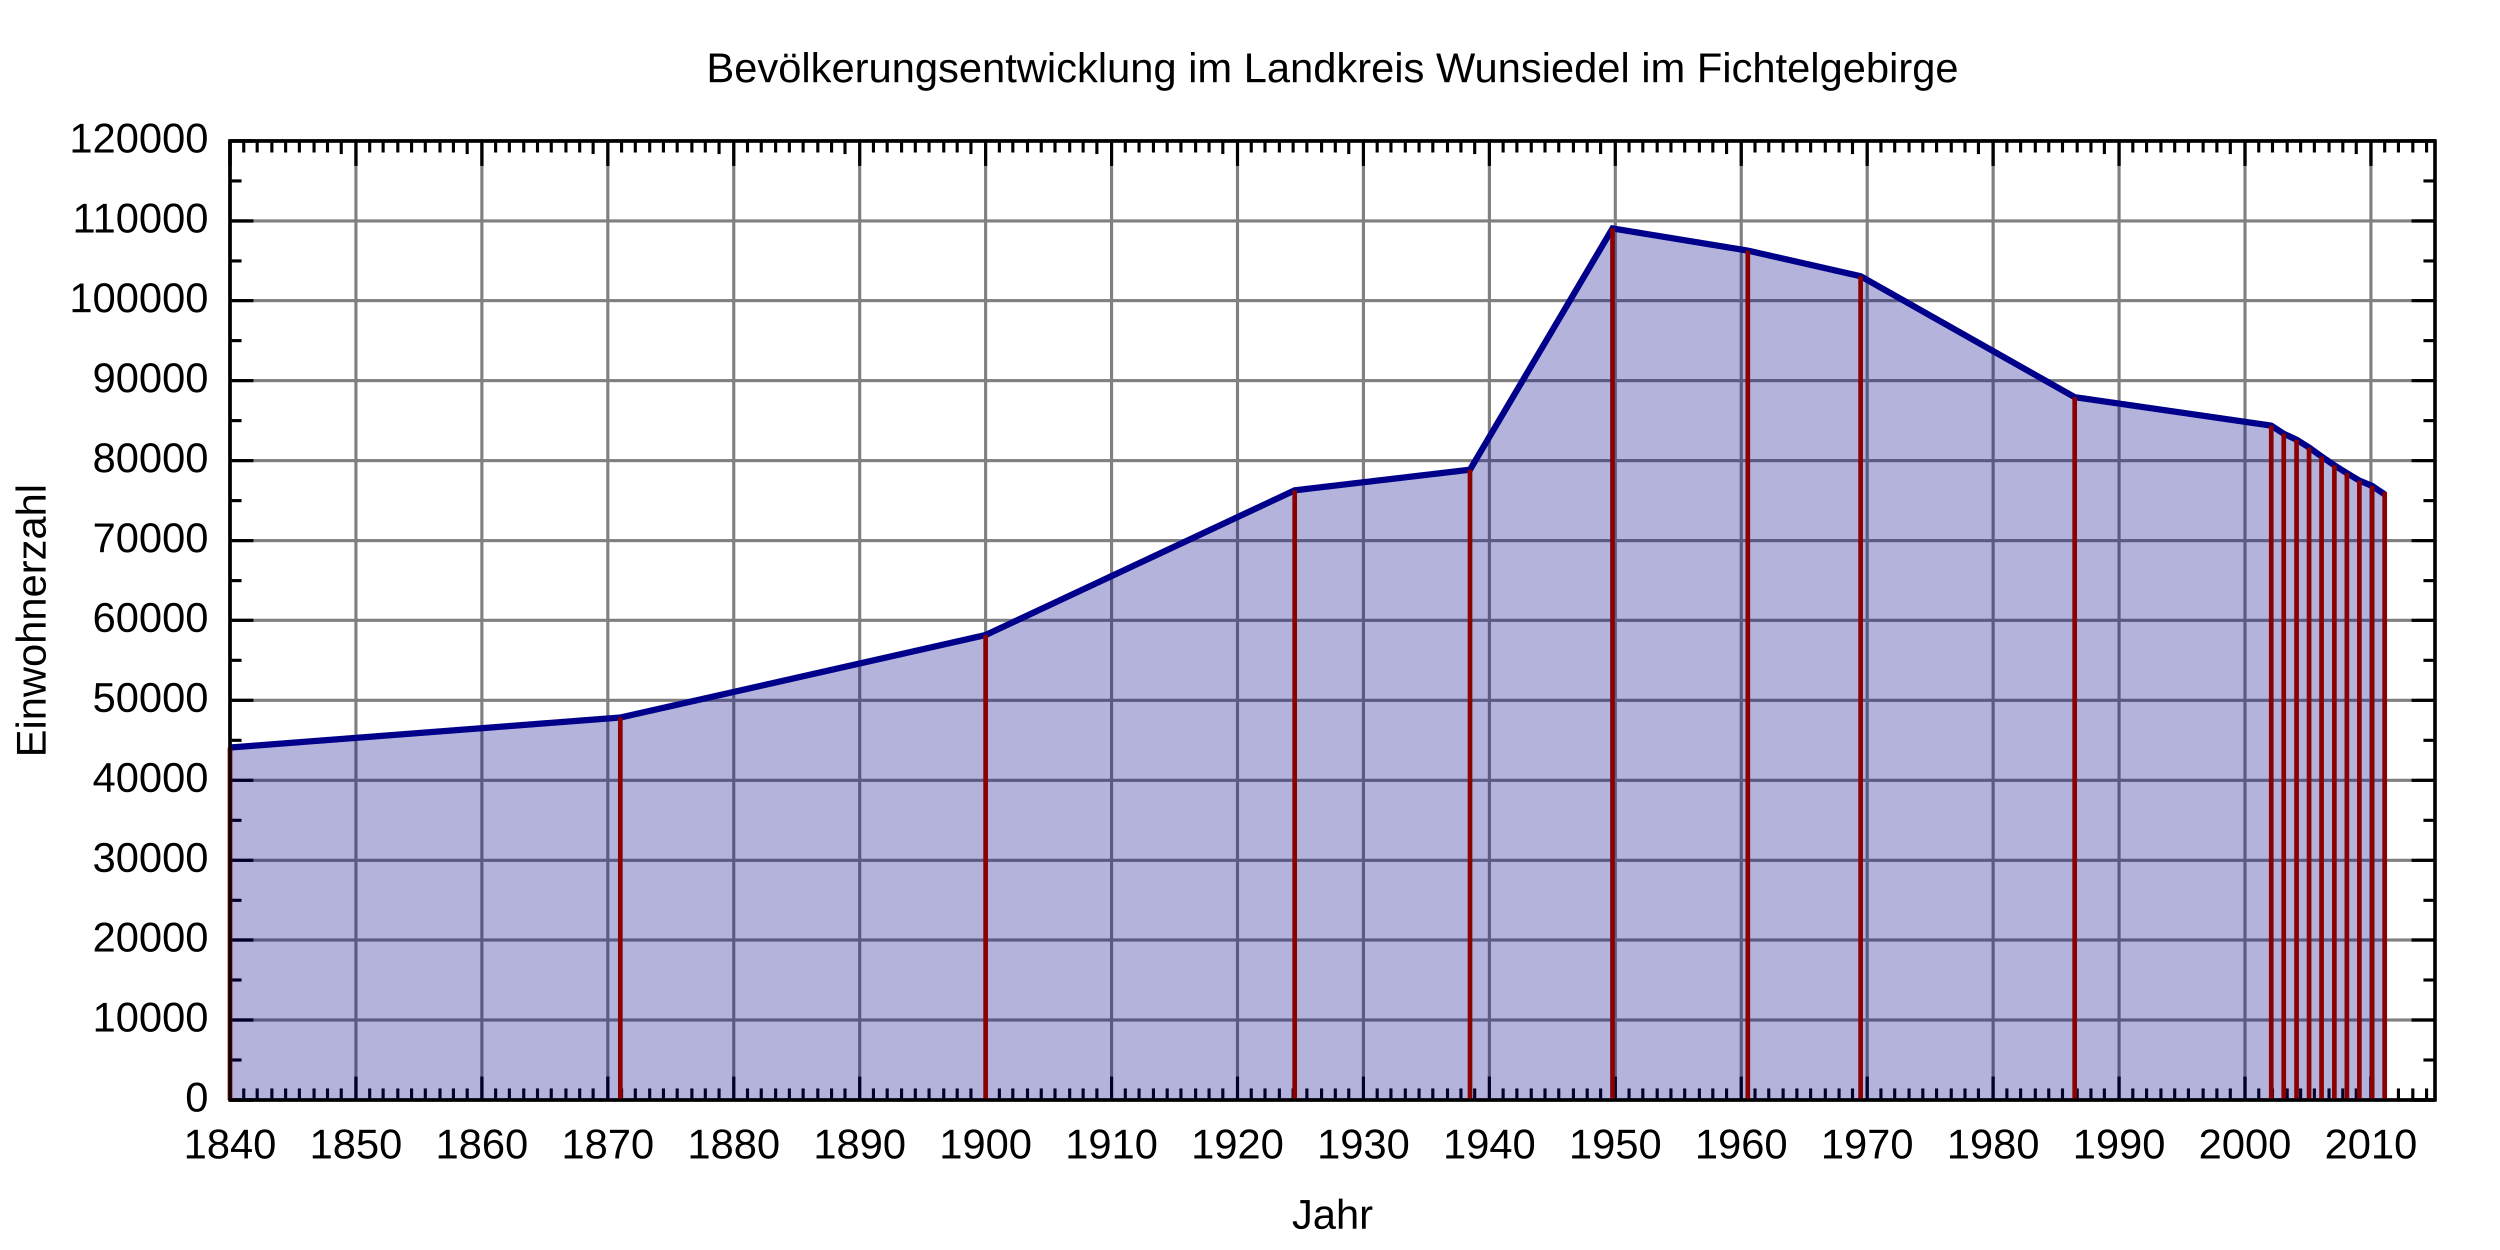
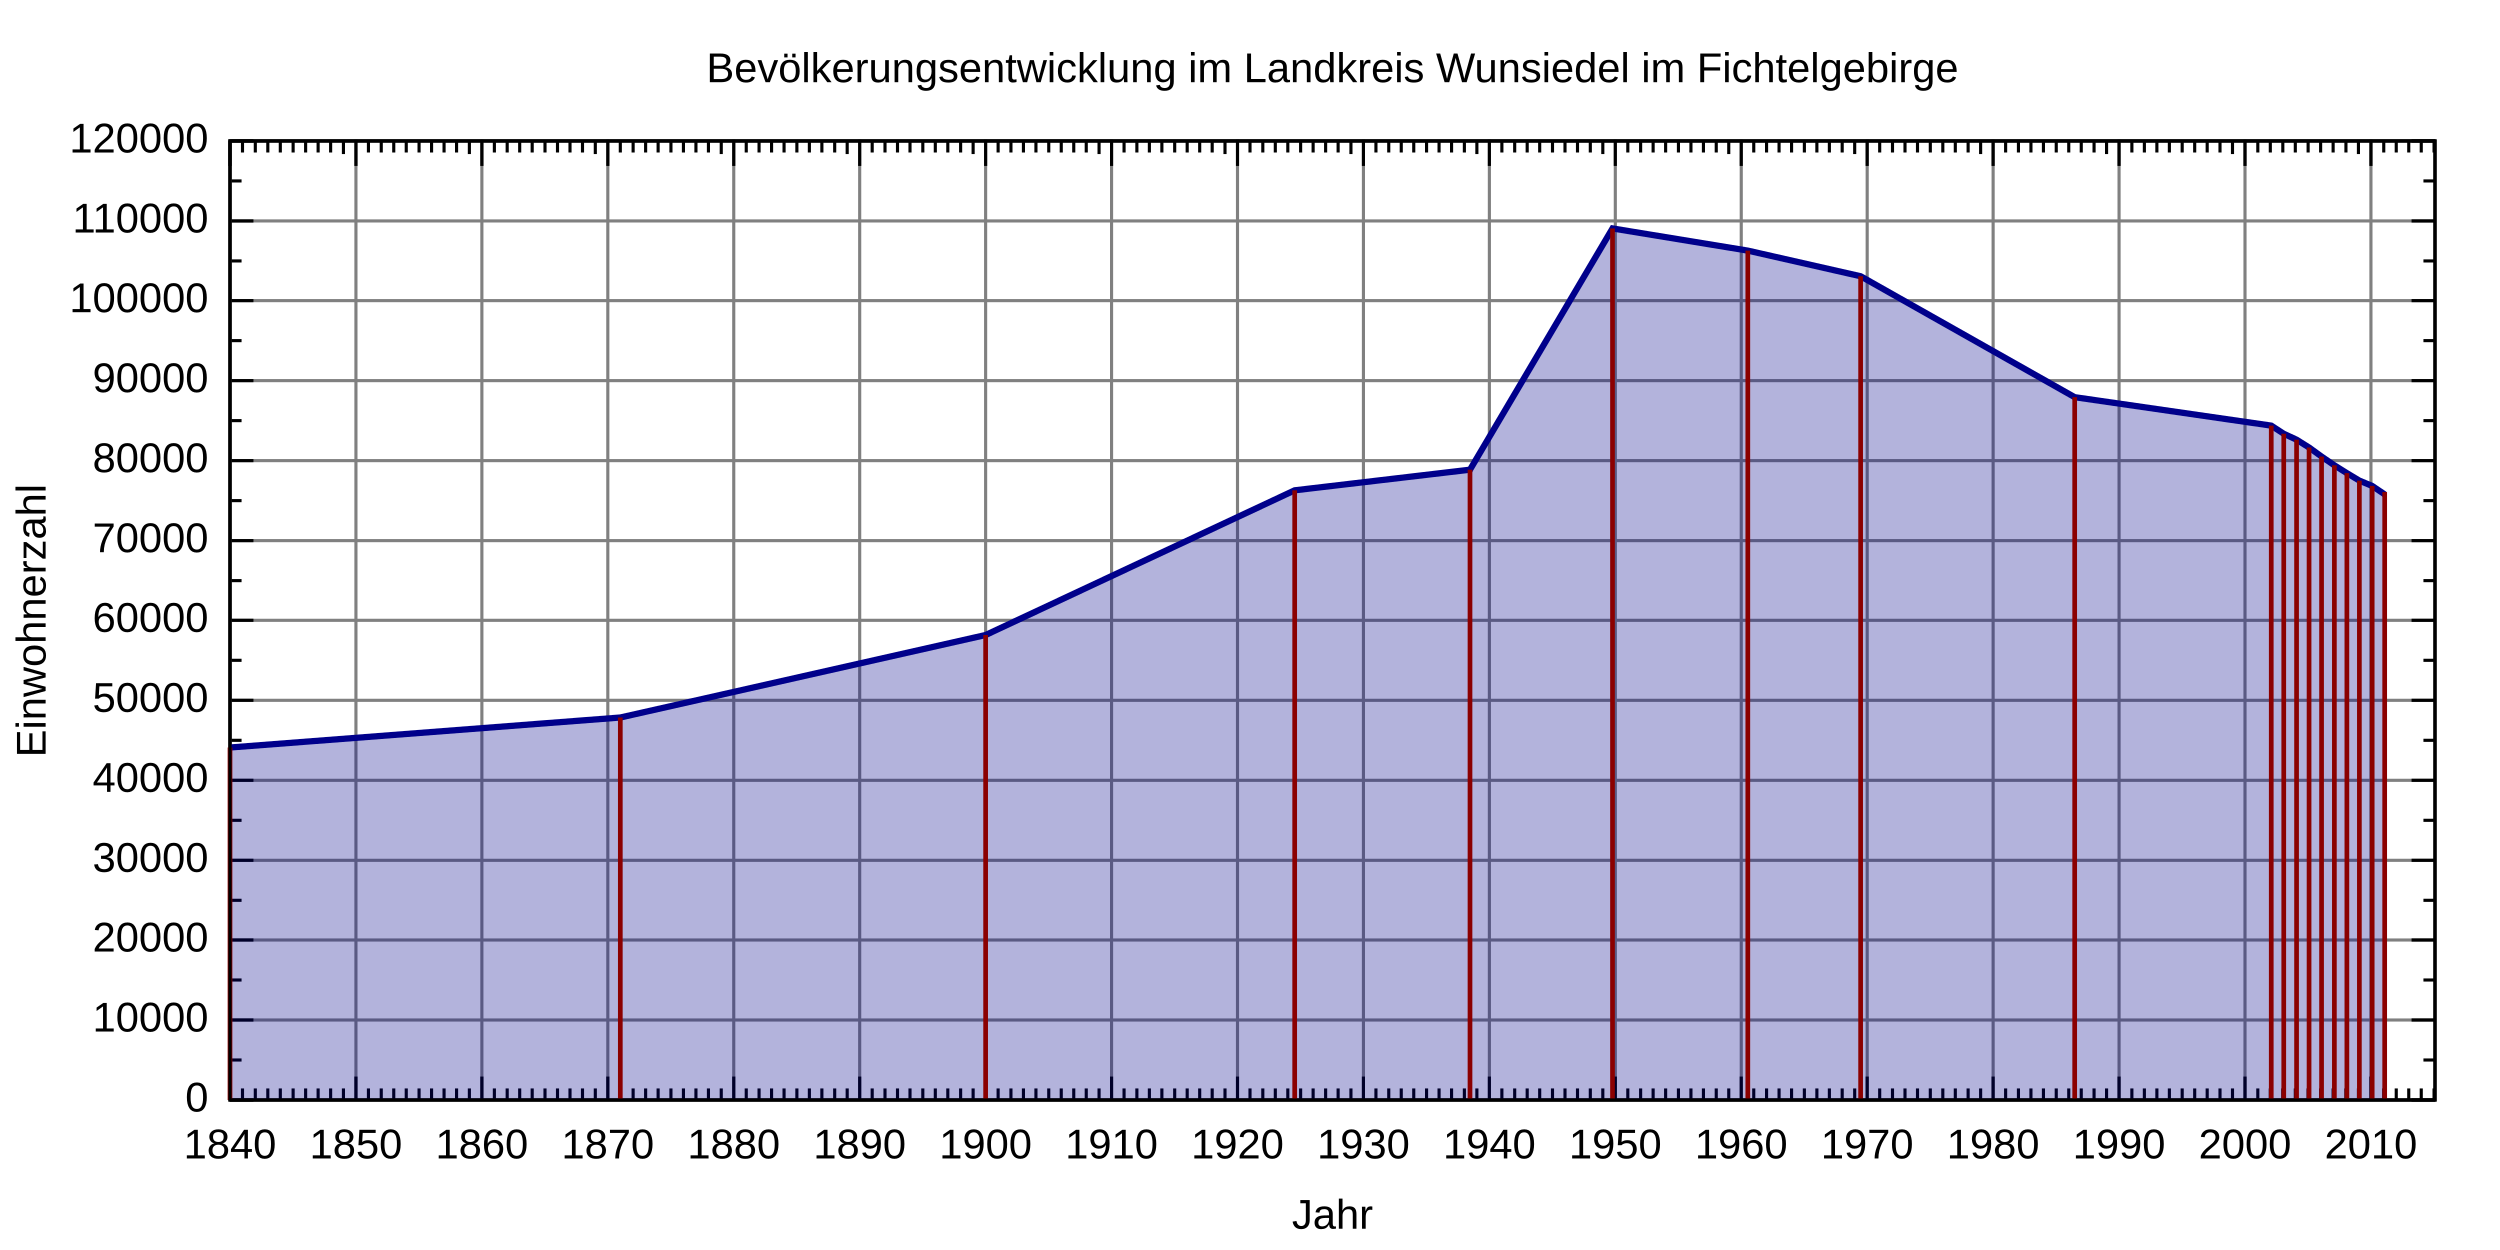
<svg xmlns="http://www.w3.org/2000/svg" xmlns:xlink="http://www.w3.org/1999/xlink" width="800" height="400" viewBox="0 0 800 400">
  <g id="gnuplot_canvas">
    <rect x="0" y="0" width="800" height="400" fill="none" />
    <defs>
      <circle id="gpDot" r="0.5" stroke-width="0.5" />
      <path id="gpPt0" stroke-width="0.267" stroke="currentColor" d="M-1,0 h2 M0,-1 v2" />
      <path id="gpPt1" stroke-width="0.267" stroke="currentColor" d="M-1,-1 L1,1 M1,-1 L-1,1" />
      <path id="gpPt2" stroke-width="0.267" stroke="currentColor" d="M-1,0 L1,0 M0,-1 L0,1 M-1,-1 L1,1 M-1,1 L1,-1" />
      <rect id="gpPt3" stroke-width="0.267" stroke="currentColor" x="-1" y="-1" width="2" height="2" />
      <rect id="gpPt4" stroke-width="0.267" stroke="currentColor" fill="currentColor" x="-1" y="-1" width="2" height="2" />
      <circle id="gpPt5" stroke-width="0.267" stroke="currentColor" cx="0" cy="0" r="1" />
      <use xlink:href="#gpPt5" id="gpPt6" fill="currentColor" stroke="none" />
      <path id="gpPt7" stroke-width="0.267" stroke="currentColor" d="M0,-1.33 L-1.33,0.67 L1.33,0.67 z" />
      <use xlink:href="#gpPt7" id="gpPt8" fill="currentColor" stroke="none" />
      <use xlink:href="#gpPt7" id="gpPt9" stroke="currentColor" transform="rotate(180)" />
      <use xlink:href="#gpPt9" id="gpPt10" fill="currentColor" stroke="none" />
      <use xlink:href="#gpPt3" id="gpPt11" stroke="currentColor" transform="rotate(45)" />
      <use xlink:href="#gpPt11" id="gpPt12" fill="currentColor" stroke="none" />
    </defs>
    <g style="fill:none; color:white; stroke:currentColor; stroke-width:1.00; stroke-linecap:butt; stroke-linejoin:miter">
</g>
    <g style="fill:none; color:black; stroke:currentColor; stroke-width:1.00; stroke-linecap:butt; stroke-linejoin:miter">
</g>
    <g style="fill:none; color:gray; stroke:currentColor; stroke-width:1.00; stroke-linecap:butt; stroke-linejoin:miter">
      <path class="gridline" d="M73.6,352.0 L779.2,352.0  h0.01" />
    </g>
    <g style="fill:none; color:black; stroke:currentColor; stroke-width:1.00; stroke-linecap:butt; stroke-linejoin:miter">
      <path d="M73.6,352.0 L81.1,352.0 M779.2,352.0 L771.7,352.0  h0.01" />
      <g transform="translate(66.7,355.7)" style="stroke:none; fill:black; font-family:Arial; font-size:10.00pt; text-anchor:end">
        <text>0</text>
      </g>
      <path d="M73.6,339.2 L77.3,339.2 M779.2,339.2 L775.5,339.2  h0.01" />
    </g>
    <g style="fill:none; color:gray; stroke:currentColor; stroke-width:1.00; stroke-linecap:butt; stroke-linejoin:miter">
      <path class="gridline" d="M73.6,326.4 L779.2,326.4  h0.01" />
    </g>
    <g style="fill:none; color:black; stroke:currentColor; stroke-width:1.00; stroke-linecap:butt; stroke-linejoin:miter">
      <path d="M73.6,326.4 L81.1,326.4 M779.2,326.4 L771.7,326.4  h0.01" />
      <g transform="translate(66.7,330.1)" style="stroke:none; fill:black; font-family:Arial; font-size:10.00pt; text-anchor:end">
        <text>10000</text>
      </g>
      <path d="M73.6,313.6 L77.3,313.6 M779.2,313.6 L775.5,313.6  h0.01" />
    </g>
    <g style="fill:none; color:gray; stroke:currentColor; stroke-width:1.00; stroke-linecap:butt; stroke-linejoin:miter">
      <path class="gridline" d="M73.6,300.8 L779.2,300.8  h0.01" />
    </g>
    <g style="fill:none; color:black; stroke:currentColor; stroke-width:1.00; stroke-linecap:butt; stroke-linejoin:miter">
      <path d="M73.6,300.8 L81.1,300.8 M779.2,300.8 L771.7,300.8  h0.01" />
      <g transform="translate(66.7,304.5)" style="stroke:none; fill:black; font-family:Arial; font-size:10.00pt; text-anchor:end">
        <text>20000</text>
      </g>
      <path d="M73.6,288.1 L77.3,288.1 M779.2,288.1 L775.5,288.1  h0.01" />
    </g>
    <g style="fill:none; color:gray; stroke:currentColor; stroke-width:1.00; stroke-linecap:butt; stroke-linejoin:miter">
      <path class="gridline" d="M73.6,275.3 L779.2,275.3  h0.01" />
    </g>
    <g style="fill:none; color:black; stroke:currentColor; stroke-width:1.00; stroke-linecap:butt; stroke-linejoin:miter">
      <path d="M73.6,275.3 L81.1,275.3 M779.2,275.3 L771.7,275.3  h0.01" />
      <g transform="translate(66.7,279.0)" style="stroke:none; fill:black; font-family:Arial; font-size:10.00pt; text-anchor:end">
        <text>30000</text>
      </g>
      <path d="M73.6,262.5 L77.3,262.5 M779.2,262.5 L775.5,262.5  h0.01" />
    </g>
    <g style="fill:none; color:gray; stroke:currentColor; stroke-width:1.00; stroke-linecap:butt; stroke-linejoin:miter">
      <path class="gridline" d="M73.6,249.7 L779.2,249.7  h0.01" />
    </g>
    <g style="fill:none; color:black; stroke:currentColor; stroke-width:1.00; stroke-linecap:butt; stroke-linejoin:miter">
      <path d="M73.6,249.7 L81.1,249.7 M779.2,249.7 L771.7,249.7  h0.01" />
      <g transform="translate(66.7,253.4)" style="stroke:none; fill:black; font-family:Arial; font-size:10.00pt; text-anchor:end">
        <text>40000</text>
      </g>
      <path d="M73.6,236.9 L77.3,236.9 M779.2,236.9 L775.5,236.9  h0.01" />
    </g>
    <g style="fill:none; color:gray; stroke:currentColor; stroke-width:1.00; stroke-linecap:butt; stroke-linejoin:miter">
      <path class="gridline" d="M73.6,224.1 L779.2,224.1  h0.01" />
    </g>
    <g style="fill:none; color:black; stroke:currentColor; stroke-width:1.00; stroke-linecap:butt; stroke-linejoin:miter">
      <path d="M73.6,224.1 L81.1,224.1 M779.2,224.1 L771.7,224.1  h0.01" />
      <g transform="translate(66.7,227.8)" style="stroke:none; fill:black; font-family:Arial; font-size:10.00pt; text-anchor:end">
        <text>50000</text>
      </g>
      <path d="M73.6,211.3 L77.3,211.3 M779.2,211.3 L775.5,211.3  h0.01" />
    </g>
    <g style="fill:none; color:gray; stroke:currentColor; stroke-width:1.00; stroke-linecap:butt; stroke-linejoin:miter">
      <path class="gridline" d="M73.6,198.5 L779.2,198.5  h0.01" />
    </g>
    <g style="fill:none; color:black; stroke:currentColor; stroke-width:1.00; stroke-linecap:butt; stroke-linejoin:miter">
      <path d="M73.6,198.5 L81.1,198.5 M779.2,198.5 L771.7,198.5  h0.01" />
      <g transform="translate(66.7,202.2)" style="stroke:none; fill:black; font-family:Arial; font-size:10.00pt; text-anchor:end">
        <text>60000</text>
      </g>
      <path d="M73.6,185.8 L77.3,185.8 M779.2,185.8 L775.5,185.8  h0.01" />
    </g>
    <g style="fill:none; color:gray; stroke:currentColor; stroke-width:1.00; stroke-linecap:butt; stroke-linejoin:miter">
      <path class="gridline" d="M73.6,173.0 L779.2,173.0  h0.01" />
    </g>
    <g style="fill:none; color:black; stroke:currentColor; stroke-width:1.00; stroke-linecap:butt; stroke-linejoin:miter">
      <path d="M73.6,173.0 L81.1,173.0 M779.2,173.0 L771.7,173.0  h0.01" />
      <g transform="translate(66.7,176.7)" style="stroke:none; fill:black; font-family:Arial; font-size:10.00pt; text-anchor:end">
        <text>70000</text>
      </g>
      <path d="M73.6,160.2 L77.3,160.2 M779.2,160.2 L775.5,160.2  h0.01" />
    </g>
    <g style="fill:none; color:gray; stroke:currentColor; stroke-width:1.00; stroke-linecap:butt; stroke-linejoin:miter">
      <path class="gridline" d="M73.6,147.4 L779.2,147.4  h0.01" />
    </g>
    <g style="fill:none; color:black; stroke:currentColor; stroke-width:1.00; stroke-linecap:butt; stroke-linejoin:miter">
      <path d="M73.6,147.4 L81.1,147.4 M779.2,147.4 L771.7,147.4  h0.01" />
      <g transform="translate(66.7,151.1)" style="stroke:none; fill:black; font-family:Arial; font-size:10.00pt; text-anchor:end">
        <text>80000</text>
      </g>
      <path d="M73.6,134.6 L77.3,134.6 M779.2,134.6 L775.5,134.6  h0.01" />
    </g>
    <g style="fill:none; color:gray; stroke:currentColor; stroke-width:1.00; stroke-linecap:butt; stroke-linejoin:miter">
      <path class="gridline" d="M73.6,121.8 L779.2,121.8  h0.01" />
    </g>
    <g style="fill:none; color:black; stroke:currentColor; stroke-width:1.00; stroke-linecap:butt; stroke-linejoin:miter">
      <path d="M73.6,121.8 L81.1,121.8 M779.2,121.8 L771.7,121.8  h0.01" />
      <g transform="translate(66.7,125.5)" style="stroke:none; fill:black; font-family:Arial; font-size:10.00pt; text-anchor:end">
        <text>90000</text>
      </g>
      <path d="M73.6,109.0 L77.3,109.0 M779.2,109.0 L775.5,109.0  h0.01" />
    </g>
    <g style="fill:none; color:gray; stroke:currentColor; stroke-width:1.00; stroke-linecap:butt; stroke-linejoin:miter">
      <path class="gridline" d="M73.6,96.2 L779.2,96.2  h0.01" />
    </g>
    <g style="fill:none; color:black; stroke:currentColor; stroke-width:1.00; stroke-linecap:butt; stroke-linejoin:miter">
      <path d="M73.6,96.2 L81.1,96.2 M779.2,96.2 L771.7,96.2  h0.01" />
      <g transform="translate(66.7,99.9)" style="stroke:none; fill:black; font-family:Arial; font-size:10.00pt; text-anchor:end">
        <text>100000</text>
      </g>
      <path d="M73.6,83.5 L77.3,83.5 M779.2,83.5 L775.5,83.5  h0.01" />
    </g>
    <g style="fill:none; color:gray; stroke:currentColor; stroke-width:1.00; stroke-linecap:butt; stroke-linejoin:miter">
      <path class="gridline" d="M73.6,70.7 L779.2,70.7  h0.01" />
    </g>
    <g style="fill:none; color:black; stroke:currentColor; stroke-width:1.00; stroke-linecap:butt; stroke-linejoin:miter">
      <path d="M73.6,70.7 L81.1,70.7 M779.2,70.7 L771.7,70.7  h0.01" />
      <g transform="translate(66.7,74.4)" style="stroke:none; fill:black; font-family:Arial; font-size:10.00pt; text-anchor:end">
        <text>110000</text>
      </g>
      <path d="M73.6,57.9 L77.3,57.9 M779.2,57.9 L775.5,57.9  h0.01" />
    </g>
    <g style="fill:none; color:gray; stroke:currentColor; stroke-width:1.00; stroke-linecap:butt; stroke-linejoin:miter">
      <path class="gridline" d="M73.6,45.1 L779.2,45.1  h0.01" />
    </g>
    <g style="fill:none; color:black; stroke:currentColor; stroke-width:1.00; stroke-linecap:butt; stroke-linejoin:miter">
      <path d="M73.6,45.1 L81.1,45.1 M779.2,45.1 L771.7,45.1  h0.01" />
      <g transform="translate(66.7,48.8)" style="stroke:none; fill:black; font-family:Arial; font-size:10.00pt; text-anchor:end">
        <text>120000</text>
      </g>
    </g>
    <g style="fill:none; color:gray; stroke:currentColor; stroke-width:1.00; stroke-linecap:butt; stroke-linejoin:miter">
      <path class="gridline" d="M73.6,352.0 L73.6,45.1  h0.01" />
    </g>
    <g style="fill:none; color:black; stroke:currentColor; stroke-width:1.00; stroke-linecap:butt; stroke-linejoin:miter">
      <path d="M73.6,352.0 L73.6,344.5 M73.6,45.1 L73.6,52.6  h0.01" />
      <g transform="translate(73.6,370.7)" style="stroke:none; fill:black; font-family:Arial; font-size:10.00pt; text-anchor:middle">
        <text>1840</text>
      </g>
-       <path d="M78.0,352.0 L78.0,348.3 M78.0,45.1 L78.0,48.8 M82.3,352.0 L82.3,348.3 M82.3,45.1 L82.3,48.8    M87.0,352.0 L87.0,348.3 M87.0,45.1 L87.0,48.8 M91.4,352.0 L91.4,348.3 M91.4,45.1 L91.4,48.8    M95.8,352.0 L95.8,348.3 M95.8,45.1 L95.8,48.8 M100.5,352.0 L100.5,348.3 M100.5,45.1 L100.5,48.8    M104.8,352.0 L104.8,348.3 M104.8,45.1 L104.8,48.8 M109.2,352.0 L109.2,348.3 M109.2,45.1 L109.2,48.8     h0.01" />
+       <path d="M77.6,352.0 L77.6,348.3 M77.6,45.1 L77.6,48.8 M81.7,352.0 L81.7,348.3 M81.7,45.1 L81.7,48.8    M85.7,352.0 L85.7,348.3 M85.7,45.1 L85.7,48.8 M89.7,352.0 L89.7,348.3 M89.7,45.1 L89.7,48.8    M93.8,352.0 L93.8,348.3 M93.8,45.1 L93.8,48.8 M97.8,352.0 L97.8,348.3 M97.8,45.1 L97.8,48.8    M101.8,352.0 L101.8,348.3 M101.8,45.1 L101.8,48.8 M105.8,352.0 L105.8,348.3 M105.8,45.1 L105.8,48.8    M109.9,352.0 L109.9,348.3 M109.9,45.1 L109.9,48.8  h0.01" />
    </g>
    <g style="fill:none; color:gray; stroke:currentColor; stroke-width:1.00; stroke-linecap:butt; stroke-linejoin:miter">
      <path class="gridline" d="M113.9,352.0 L113.9,45.1  h0.01" />
    </g>
    <g style="fill:none; color:black; stroke:currentColor; stroke-width:1.00; stroke-linecap:butt; stroke-linejoin:miter">
      <path d="M113.9,352.0 L113.9,344.5 M113.9,45.1 L113.9,52.6  h0.01" />
      <g transform="translate(113.9,370.7)" style="stroke:none; fill:black; font-family:Arial; font-size:10.00pt; text-anchor:middle">
        <text>1850</text>
      </g>
-       <path d="M118.3,352.0 L118.3,348.3 M118.3,45.1 L118.3,48.8 M122.6,352.0 L122.6,348.3 M122.6,45.1 L122.6,48.8    M127.3,352.0 L127.3,348.3 M127.3,45.1 L127.3,48.8 M131.7,352.0 L131.7,348.3 M131.7,45.1 L131.7,48.8    M136.1,352.0 L136.1,348.3 M136.1,45.1 L136.1,48.8 M140.8,352.0 L140.8,348.3 M140.8,45.1 L140.8,48.8    M145.1,352.0 L145.1,348.3 M145.1,45.1 L145.1,48.8 M149.5,352.0 L149.5,348.3 M149.5,45.1 L149.5,48.8     h0.01" />
+       <path d="M117.9,352.0 L117.9,348.3 M117.9,45.1 L117.9,48.8 M122.0,352.0 L122.0,348.3 M122.0,45.1 L122.0,48.8    M126.0,352.0 L126.0,348.3 M126.0,45.1 L126.0,48.8 M130.0,352.0 L130.0,348.3 M130.0,45.1 L130.0,48.8    M134.1,352.0 L134.1,348.3 M134.1,45.1 L134.1,48.8 M138.1,352.0 L138.1,348.3 M138.1,45.1 L138.1,48.8    M142.1,352.0 L142.1,348.3 M142.1,45.1 L142.1,48.8 M146.1,352.0 L146.1,348.3 M146.1,45.1 L146.1,48.8    M150.2,352.0 L150.2,348.3 M150.2,45.1 L150.2,48.8  h0.01" />
    </g>
    <g style="fill:none; color:gray; stroke:currentColor; stroke-width:1.00; stroke-linecap:butt; stroke-linejoin:miter">
      <path class="gridline" d="M154.2,352.0 L154.2,45.1  h0.01" />
    </g>
    <g style="fill:none; color:black; stroke:currentColor; stroke-width:1.00; stroke-linecap:butt; stroke-linejoin:miter">
      <path d="M154.2,352.0 L154.2,344.5 M154.2,45.1 L154.2,52.6  h0.01" />
      <g transform="translate(154.2,370.7)" style="stroke:none; fill:black; font-family:Arial; font-size:10.00pt; text-anchor:middle">
        <text>1860</text>
      </g>
-       <path d="M158.6,352.0 L158.6,348.3 M158.6,45.1 L158.6,48.8 M163.0,352.0 L163.0,348.3 M163.0,45.1 L163.0,48.8    M167.6,352.0 L167.6,348.3 M167.6,45.1 L167.6,48.8 M172.0,352.0 L172.0,348.3 M172.0,45.1 L172.0,48.8    M176.4,352.0 L176.4,348.3 M176.4,45.1 L176.4,48.8 M181.1,352.0 L181.1,348.3 M181.1,45.1 L181.1,48.8    M185.5,352.0 L185.5,348.3 M185.5,45.1 L185.5,48.8 M189.8,352.0 L189.8,348.3 M189.8,45.1 L189.8,48.8     h0.01" />
+       <path d="M158.2,352.0 L158.2,348.3 M158.2,45.1 L158.2,48.8 M162.3,352.0 L162.3,348.3 M162.3,45.1 L162.3,48.8    M166.3,352.0 L166.3,348.3 M166.3,45.1 L166.3,48.8 M170.3,352.0 L170.3,348.3 M170.3,45.1 L170.3,48.8    M174.4,352.0 L174.4,348.3 M174.4,45.1 L174.4,48.8 M178.4,352.0 L178.4,348.3 M178.4,45.1 L178.4,48.8    M182.4,352.0 L182.4,348.3 M182.4,45.1 L182.4,48.8 M186.4,352.0 L186.4,348.3 M186.4,45.1 L186.4,48.8    M190.5,352.0 L190.5,348.3 M190.5,45.1 L190.5,48.8  h0.01" />
    </g>
    <g style="fill:none; color:gray; stroke:currentColor; stroke-width:1.00; stroke-linecap:butt; stroke-linejoin:miter">
      <path class="gridline" d="M194.5,352.0 L194.5,45.1  h0.01" />
    </g>
    <g style="fill:none; color:black; stroke:currentColor; stroke-width:1.00; stroke-linecap:butt; stroke-linejoin:miter">
      <path d="M194.5,352.0 L194.5,344.5 M194.5,45.1 L194.5,52.6  h0.01" />
      <g transform="translate(194.5,370.7)" style="stroke:none; fill:black; font-family:Arial; font-size:10.00pt; text-anchor:middle">
        <text>1870</text>
      </g>
-       <path d="M198.9,352.0 L198.9,348.3 M198.9,45.1 L198.9,48.8 M203.3,352.0 L203.3,348.3 M203.3,45.1 L203.3,48.8    M207.9,352.0 L207.9,348.3 M207.9,45.1 L207.9,48.8 M212.3,352.0 L212.3,348.3 M212.3,45.1 L212.3,48.8    M216.7,352.0 L216.7,348.3 M216.7,45.1 L216.7,48.8 M221.4,352.0 L221.4,348.3 M221.4,45.1 L221.4,48.8    M225.7,352.0 L225.7,348.3 M225.7,45.1 L225.7,48.8 M230.1,352.0 L230.1,348.3 M230.1,45.1 L230.1,48.8     h0.01" />
+       <path d="M198.5,352.0 L198.5,348.3 M198.5,45.1 L198.5,48.8 M202.6,352.0 L202.6,348.3 M202.6,45.1 L202.6,48.8    M206.6,352.0 L206.6,348.3 M206.6,45.1 L206.6,48.8 M210.6,352.0 L210.6,348.3 M210.6,45.1 L210.6,48.8    M214.7,352.0 L214.7,348.3 M214.7,45.1 L214.7,48.8 M218.7,352.0 L218.7,348.3 M218.7,45.1 L218.7,48.8    M222.7,352.0 L222.7,348.3 M222.7,45.1 L222.7,48.8 M226.7,352.0 L226.7,348.3 M226.7,45.1 L226.7,48.8    M230.8,352.0 L230.8,348.3 M230.8,45.1 L230.8,48.8  h0.01" />
    </g>
    <g style="fill:none; color:gray; stroke:currentColor; stroke-width:1.00; stroke-linecap:butt; stroke-linejoin:miter">
      <path class="gridline" d="M234.8,352.0 L234.8,45.1  h0.01" />
    </g>
    <g style="fill:none; color:black; stroke:currentColor; stroke-width:1.00; stroke-linecap:butt; stroke-linejoin:miter">
      <path d="M234.8,352.0 L234.8,344.5 M234.8,45.1 L234.8,52.6  h0.01" />
      <g transform="translate(234.8,370.7)" style="stroke:none; fill:black; font-family:Arial; font-size:10.00pt; text-anchor:middle">
        <text>1880</text>
      </g>
-       <path d="M239.2,352.0 L239.2,348.3 M239.2,45.1 L239.2,48.8 M243.6,352.0 L243.6,348.3 M243.6,45.1 L243.6,48.8    M248.2,352.0 L248.2,348.3 M248.2,45.1 L248.2,48.8 M252.6,352.0 L252.6,348.3 M252.6,45.1 L252.6,48.8    M257.0,352.0 L257.0,348.3 M257.0,45.1 L257.0,48.8 M261.7,352.0 L261.7,348.3 M261.7,45.1 L261.7,48.8    M266.1,352.0 L266.1,348.3 M266.1,45.1 L266.1,48.8 M270.4,352.0 L270.4,348.3 M270.4,45.1 L270.4,48.8     h0.01" />
+       <path d="M238.8,352.0 L238.8,348.3 M238.8,45.1 L238.8,48.8 M242.9,352.0 L242.9,348.3 M242.9,45.1 L242.9,48.8    M246.9,352.0 L246.9,348.3 M246.9,45.1 L246.9,48.8 M250.9,352.0 L250.9,348.3 M250.9,45.1 L250.9,48.8    M255.0,352.0 L255.0,348.3 M255.0,45.1 L255.0,48.8 M259.0,352.0 L259.0,348.3 M259.0,45.1 L259.0,48.8    M263.0,352.0 L263.0,348.3 M263.0,45.1 L263.0,48.8 M267.1,352.0 L267.1,348.3 M267.1,45.1 L267.1,48.8    M271.1,352.0 L271.1,348.3 M271.1,45.1 L271.1,48.8  h0.01" />
    </g>
    <g style="fill:none; color:gray; stroke:currentColor; stroke-width:1.00; stroke-linecap:butt; stroke-linejoin:miter">
      <path class="gridline" d="M275.1,352.0 L275.1,45.1  h0.01" />
    </g>
    <g style="fill:none; color:black; stroke:currentColor; stroke-width:1.00; stroke-linecap:butt; stroke-linejoin:miter">
      <path d="M275.1,352.0 L275.1,344.5 M275.1,45.1 L275.1,52.6  h0.01" />
      <g transform="translate(275.1,370.7)" style="stroke:none; fill:black; font-family:Arial; font-size:10.00pt; text-anchor:middle">
        <text>1890</text>
      </g>
-       <path d="M279.5,352.0 L279.5,348.3 M279.5,45.1 L279.5,48.8 M283.9,352.0 L283.9,348.3 M283.9,45.1 L283.9,48.8    M288.5,352.0 L288.5,348.3 M288.5,45.1 L288.5,48.8 M292.9,352.0 L292.9,348.3 M292.9,45.1 L292.9,48.8    M297.3,352.0 L297.3,348.3 M297.3,45.1 L297.3,48.8 M302.0,352.0 L302.0,348.3 M302.0,45.1 L302.0,48.8    M306.3,352.0 L306.3,348.3 M306.3,45.1 L306.3,48.8 M310.7,352.0 L310.7,348.3 M310.7,45.1 L310.7,48.8     h0.01" />
+       <path d="M279.1,352.0 L279.1,348.3 M279.1,45.1 L279.1,48.8 M283.2,352.0 L283.2,348.3 M283.2,45.1 L283.2,48.8    M287.2,352.0 L287.2,348.3 M287.2,45.1 L287.2,48.8 M291.2,352.0 L291.2,348.3 M291.2,45.1 L291.2,48.8    M295.3,352.0 L295.3,348.3 M295.3,45.1 L295.3,48.8 M299.3,352.0 L299.3,348.3 M299.3,45.1 L299.3,48.8    M303.3,352.0 L303.3,348.3 M303.3,45.1 L303.3,48.8 M307.4,352.0 L307.4,348.3 M307.4,45.1 L307.4,48.8    M311.4,352.0 L311.4,348.3 M311.4,45.1 L311.4,48.8  h0.01" />
    </g>
    <g style="fill:none; color:gray; stroke:currentColor; stroke-width:1.00; stroke-linecap:butt; stroke-linejoin:miter">
      <path class="gridline" d="M315.4,352.0 L315.4,45.1  h0.01" />
    </g>
    <g style="fill:none; color:black; stroke:currentColor; stroke-width:1.00; stroke-linecap:butt; stroke-linejoin:miter">
      <path d="M315.4,352.0 L315.4,344.5 M315.4,45.1 L315.4,52.6  h0.01" />
      <g transform="translate(315.4,370.7)" style="stroke:none; fill:black; font-family:Arial; font-size:10.00pt; text-anchor:middle">
        <text>1900</text>
      </g>
-       <path d="M319.8,352.0 L319.8,348.3 M319.8,45.1 L319.8,48.8 M324.1,352.0 L324.1,348.3 M324.1,45.1 L324.1,48.8    M328.8,352.0 L328.8,348.3 M328.8,45.1 L328.8,48.8 M333.2,352.0 L333.2,348.3 M333.2,45.1 L333.2,48.8    M337.6,352.0 L337.6,348.3 M337.6,45.1 L337.6,48.8 M342.3,352.0 L342.3,348.3 M342.3,45.1 L342.3,48.8    M346.6,352.0 L346.6,348.3 M346.6,45.1 L346.6,48.8 M351.0,352.0 L351.0,348.3 M351.0,45.1 L351.0,48.8     h0.01" />
+       <path d="M319.4,352.0 L319.4,348.3 M319.4,45.1 L319.4,48.8 M323.5,352.0 L323.5,348.3 M323.5,45.1 L323.5,48.8    M327.5,352.0 L327.5,348.3 M327.5,45.1 L327.5,48.8 M331.5,352.0 L331.5,348.3 M331.5,45.1 L331.5,48.8    M335.6,352.0 L335.6,348.3 M335.6,45.1 L335.6,48.8 M339.6,352.0 L339.6,348.3 M339.6,45.1 L339.6,48.8    M343.6,352.0 L343.6,348.3 M343.6,45.1 L343.6,48.8 M347.6,352.0 L347.6,348.3 M347.6,45.1 L347.6,48.8    M351.7,352.0 L351.7,348.3 M351.7,45.1 L351.7,48.8  h0.01" />
    </g>
    <g style="fill:none; color:gray; stroke:currentColor; stroke-width:1.00; stroke-linecap:butt; stroke-linejoin:miter">
      <path class="gridline" d="M355.7,352.0 L355.7,45.1  h0.01" />
    </g>
    <g style="fill:none; color:black; stroke:currentColor; stroke-width:1.00; stroke-linecap:butt; stroke-linejoin:miter">
      <path d="M355.7,352.0 L355.7,344.5 M355.7,45.1 L355.7,52.6  h0.01" />
      <g transform="translate(355.7,370.7)" style="stroke:none; fill:black; font-family:Arial; font-size:10.00pt; text-anchor:middle">
        <text>1910</text>
      </g>
-       <path d="M360.1,352.0 L360.1,348.3 M360.1,45.1 L360.1,48.8 M364.5,352.0 L364.5,348.3 M364.5,45.1 L364.5,48.8    M369.1,352.0 L369.1,348.3 M369.1,45.1 L369.1,48.8 M373.5,352.0 L373.5,348.3 M373.5,45.1 L373.5,48.8    M377.9,352.0 L377.9,348.3 M377.9,45.1 L377.9,48.8 M382.6,352.0 L382.6,348.3 M382.6,45.1 L382.6,48.8    M386.9,352.0 L386.9,348.3 M386.9,45.1 L386.9,48.8 M391.3,352.0 L391.3,348.3 M391.3,45.1 L391.3,48.8     h0.01" />
+       <path d="M359.7,352.0 L359.7,348.3 M359.7,45.1 L359.7,48.8 M363.8,352.0 L363.8,348.3 M363.8,45.1 L363.8,48.8    M367.8,352.0 L367.8,348.3 M367.8,45.1 L367.8,48.8 M371.8,352.0 L371.8,348.3 M371.8,45.1 L371.8,48.8    M375.9,352.0 L375.9,348.3 M375.9,45.1 L375.9,48.8 M379.9,352.0 L379.9,348.3 M379.9,45.1 L379.9,48.8    M383.9,352.0 L383.9,348.3 M383.9,45.1 L383.9,48.8 M387.9,352.0 L387.9,348.3 M387.9,45.1 L387.9,48.8    M392.0,352.0 L392.0,348.3 M392.0,45.1 L392.0,48.8  h0.01" />
    </g>
    <g style="fill:none; color:gray; stroke:currentColor; stroke-width:1.00; stroke-linecap:butt; stroke-linejoin:miter">
      <path class="gridline" d="M396.0,352.0 L396.0,45.1  h0.01" />
    </g>
    <g style="fill:none; color:black; stroke:currentColor; stroke-width:1.00; stroke-linecap:butt; stroke-linejoin:miter">
      <path d="M396.0,352.0 L396.0,344.5 M396.0,45.1 L396.0,52.6  h0.01" />
      <g transform="translate(396.0,370.7)" style="stroke:none; fill:black; font-family:Arial; font-size:10.00pt; text-anchor:middle">
        <text>1920</text>
      </g>
-       <path d="M400.4,352.0 L400.4,348.3 M400.4,45.1 L400.4,48.8 M404.8,352.0 L404.8,348.3 M404.8,45.1 L404.8,48.8    M409.4,352.0 L409.4,348.3 M409.4,45.1 L409.4,48.8 M413.8,352.0 L413.8,348.3 M413.8,45.1 L413.8,48.8    M418.2,352.0 L418.2,348.3 M418.2,45.1 L418.2,48.8 M422.9,352.0 L422.9,348.3 M422.9,45.1 L422.9,48.8    M427.3,352.0 L427.3,348.3 M427.3,45.1 L427.3,48.8 M431.6,352.0 L431.6,348.3 M431.6,45.1 L431.6,48.8     h0.01" />
+       <path d="M400.0,352.0 L400.0,348.3 M400.0,45.1 L400.0,48.8 M404.1,352.0 L404.1,348.3 M404.1,45.1 L404.1,48.8    M408.1,352.0 L408.1,348.3 M408.1,45.1 L408.1,48.8 M412.1,352.0 L412.1,348.3 M412.1,45.1 L412.1,48.8    M416.2,352.0 L416.2,348.3 M416.2,45.1 L416.2,48.8 M420.2,352.0 L420.2,348.3 M420.2,45.1 L420.2,48.8    M424.2,352.0 L424.2,348.3 M424.2,45.1 L424.2,48.8 M428.2,352.0 L428.2,348.3 M428.2,45.1 L428.2,48.8    M432.3,352.0 L432.3,348.3 M432.3,45.1 L432.3,48.8  h0.01" />
    </g>
    <g style="fill:none; color:gray; stroke:currentColor; stroke-width:1.00; stroke-linecap:butt; stroke-linejoin:miter">
      <path class="gridline" d="M436.3,352.0 L436.3,45.1  h0.01" />
    </g>
    <g style="fill:none; color:black; stroke:currentColor; stroke-width:1.00; stroke-linecap:butt; stroke-linejoin:miter">
      <path d="M436.3,352.0 L436.3,344.5 M436.3,45.1 L436.3,52.6  h0.01" />
      <g transform="translate(436.3,370.7)" style="stroke:none; fill:black; font-family:Arial; font-size:10.00pt; text-anchor:middle">
        <text>1930</text>
      </g>
-       <path d="M440.7,352.0 L440.7,348.3 M440.7,45.1 L440.7,48.8 M445.1,352.0 L445.1,348.3 M445.1,45.1 L445.1,48.8    M449.7,352.0 L449.7,348.3 M449.7,45.1 L449.7,48.8 M454.1,352.0 L454.1,348.3 M454.1,45.1 L454.1,48.8    M458.5,352.0 L458.5,348.3 M458.5,45.1 L458.5,48.8 M463.2,352.0 L463.2,348.3 M463.2,45.1 L463.2,48.8    M467.5,352.0 L467.5,348.3 M467.5,45.1 L467.5,48.8 M471.9,352.0 L471.9,348.3 M471.9,45.1 L471.9,48.8     h0.01" />
+       <path d="M440.3,352.0 L440.3,348.3 M440.3,45.1 L440.3,48.8 M444.4,352.0 L444.4,348.3 M444.4,45.1 L444.4,48.8    M448.4,352.0 L448.4,348.3 M448.4,45.1 L448.4,48.8 M452.4,352.0 L452.4,348.3 M452.4,45.1 L452.4,48.8    M456.5,352.0 L456.5,348.3 M456.5,45.1 L456.5,48.8 M460.5,352.0 L460.5,348.3 M460.5,45.1 L460.5,48.8    M464.5,352.0 L464.5,348.3 M464.5,45.1 L464.5,48.8 M468.6,352.0 L468.6,348.3 M468.6,45.1 L468.6,48.8    M472.6,352.0 L472.6,348.3 M472.6,45.1 L472.6,48.8  h0.01" />
    </g>
    <g style="fill:none; color:gray; stroke:currentColor; stroke-width:1.00; stroke-linecap:butt; stroke-linejoin:miter">
      <path class="gridline" d="M476.6,352.0 L476.6,45.1  h0.01" />
    </g>
    <g style="fill:none; color:black; stroke:currentColor; stroke-width:1.00; stroke-linecap:butt; stroke-linejoin:miter">
      <path d="M476.6,352.0 L476.6,344.5 M476.6,45.1 L476.6,52.6  h0.01" />
      <g transform="translate(476.6,370.7)" style="stroke:none; fill:black; font-family:Arial; font-size:10.00pt; text-anchor:middle">
        <text>1940</text>
      </g>
-       <path d="M481.0,352.0 L481.0,348.3 M481.0,45.1 L481.0,48.8 M485.4,352.0 L485.4,348.3 M485.4,45.1 L485.4,48.8    M490.0,352.0 L490.0,348.3 M490.0,45.1 L490.0,48.8 M494.4,352.0 L494.4,348.3 M494.4,45.1 L494.4,48.8    M498.8,352.0 L498.8,348.3 M498.8,45.1 L498.8,48.8 M503.5,352.0 L503.5,348.3 M503.5,45.1 L503.5,48.8    M507.9,352.0 L507.9,348.3 M507.9,45.1 L507.9,48.8 M512.2,352.0 L512.2,348.3 M512.2,45.1 L512.2,48.8     h0.01" />
+       <path d="M480.6,352.0 L480.6,348.3 M480.6,45.1 L480.6,48.8 M484.7,352.0 L484.7,348.3 M484.7,45.1 L484.7,48.8    M488.7,352.0 L488.7,348.3 M488.7,45.1 L488.7,48.8 M492.7,352.0 L492.7,348.3 M492.7,45.1 L492.7,48.8    M496.8,352.0 L496.8,348.3 M496.8,45.1 L496.8,48.8 M500.8,352.0 L500.8,348.3 M500.8,45.1 L500.8,48.8    M504.8,352.0 L504.8,348.3 M504.8,45.1 L504.8,48.8 M508.9,352.0 L508.9,348.3 M508.9,45.1 L508.9,48.8    M512.9,352.0 L512.9,348.3 M512.9,45.1 L512.9,48.8  h0.01" />
    </g>
    <g style="fill:none; color:gray; stroke:currentColor; stroke-width:1.00; stroke-linecap:butt; stroke-linejoin:miter">
      <path class="gridline" d="M516.9,352.0 L516.9,45.1  h0.01" />
    </g>
    <g style="fill:none; color:black; stroke:currentColor; stroke-width:1.00; stroke-linecap:butt; stroke-linejoin:miter">
      <path d="M516.9,352.0 L516.9,344.5 M516.9,45.1 L516.9,52.6  h0.01" />
      <g transform="translate(516.9,370.7)" style="stroke:none; fill:black; font-family:Arial; font-size:10.00pt; text-anchor:middle">
        <text>1950</text>
      </g>
-       <path d="M521.3,352.0 L521.3,348.3 M521.3,45.1 L521.3,48.8 M525.7,352.0 L525.7,348.3 M525.7,45.1 L525.7,48.8    M530.3,352.0 L530.3,348.3 M530.3,45.1 L530.3,48.8 M534.7,352.0 L534.7,348.3 M534.7,45.1 L534.7,48.8    M539.1,352.0 L539.1,348.3 M539.1,45.1 L539.1,48.8 M543.8,352.0 L543.8,348.3 M543.8,45.1 L543.8,48.8    M548.1,352.0 L548.1,348.3 M548.1,45.1 L548.1,48.8 M552.5,352.0 L552.5,348.3 M552.5,45.1 L552.5,48.8     h0.01" />
+       <path d="M520.9,352.0 L520.9,348.3 M520.9,45.1 L520.9,48.8 M525.0,352.0 L525.0,348.3 M525.0,45.1 L525.0,48.8    M529.0,352.0 L529.0,348.3 M529.0,45.1 L529.0,48.8 M533.0,352.0 L533.0,348.3 M533.0,45.1 L533.0,48.8    M537.1,352.0 L537.1,348.3 M537.1,45.1 L537.1,48.8 M541.1,352.0 L541.1,348.3 M541.1,45.1 L541.1,48.8    M545.1,352.0 L545.1,348.3 M545.1,45.1 L545.1,48.8 M549.2,352.0 L549.2,348.3 M549.2,45.1 L549.2,48.8    M553.2,352.0 L553.2,348.3 M553.2,45.1 L553.2,48.8  h0.01" />
    </g>
    <g style="fill:none; color:gray; stroke:currentColor; stroke-width:1.00; stroke-linecap:butt; stroke-linejoin:miter">
      <path class="gridline" d="M557.2,352.0 L557.2,45.1  h0.01" />
    </g>
    <g style="fill:none; color:black; stroke:currentColor; stroke-width:1.00; stroke-linecap:butt; stroke-linejoin:miter">
      <path d="M557.2,352.0 L557.2,344.5 M557.2,45.1 L557.2,52.6  h0.01" />
      <g transform="translate(557.2,370.7)" style="stroke:none; fill:black; font-family:Arial; font-size:10.00pt; text-anchor:middle">
        <text>1960</text>
      </g>
-       <path d="M561.6,352.0 L561.6,348.3 M561.6,45.1 L561.6,48.8 M566.0,352.0 L566.0,348.3 M566.0,45.1 L566.0,48.8    M570.6,352.0 L570.6,348.3 M570.6,45.1 L570.6,48.8 M575.0,352.0 L575.0,348.3 M575.0,45.1 L575.0,48.8    M579.4,352.0 L579.4,348.3 M579.4,45.1 L579.4,48.8 M584.1,352.0 L584.1,348.3 M584.1,45.1 L584.1,48.8    M588.5,352.0 L588.5,348.3 M588.5,45.1 L588.5,48.8 M592.8,352.0 L592.8,348.3 M592.8,45.1 L592.8,48.8     h0.01" />
+       <path d="M561.2,352.0 L561.2,348.3 M561.2,45.1 L561.2,48.8 M565.3,352.0 L565.3,348.3 M565.3,45.1 L565.3,48.8    M569.3,352.0 L569.3,348.3 M569.3,45.1 L569.3,48.8 M573.3,352.0 L573.3,348.3 M573.3,45.1 L573.3,48.8    M577.4,352.0 L577.4,348.3 M577.4,45.1 L577.4,48.8 M581.4,352.0 L581.4,348.3 M581.4,45.1 L581.4,48.8    M585.4,352.0 L585.4,348.3 M585.4,45.1 L585.4,48.8 M589.5,352.0 L589.5,348.3 M589.5,45.1 L589.5,48.8    M593.5,352.0 L593.5,348.3 M593.5,45.1 L593.5,48.8  h0.01" />
    </g>
    <g style="fill:none; color:gray; stroke:currentColor; stroke-width:1.00; stroke-linecap:butt; stroke-linejoin:miter">
      <path class="gridline" d="M597.5,352.0 L597.5,45.1  h0.01" />
    </g>
    <g style="fill:none; color:black; stroke:currentColor; stroke-width:1.00; stroke-linecap:butt; stroke-linejoin:miter">
      <path d="M597.5,352.0 L597.5,344.5 M597.5,45.1 L597.5,52.6  h0.01" />
      <g transform="translate(597.5,370.7)" style="stroke:none; fill:black; font-family:Arial; font-size:10.00pt; text-anchor:middle">
        <text>1970</text>
      </g>
-       <path d="M601.9,352.0 L601.9,348.3 M601.9,45.1 L601.9,48.8 M606.3,352.0 L606.3,348.3 M606.3,45.1 L606.3,48.8    M610.9,352.0 L610.9,348.3 M610.9,45.1 L610.9,48.8 M615.3,352.0 L615.3,348.3 M615.3,45.1 L615.3,48.8    M619.7,352.0 L619.7,348.3 M619.7,45.1 L619.7,48.8 M624.4,352.0 L624.4,348.3 M624.4,45.1 L624.4,48.8    M628.8,352.0 L628.8,348.3 M628.8,45.1 L628.8,48.8 M633.1,352.0 L633.1,348.3 M633.1,45.1 L633.1,48.8     h0.01" />
+       <path d="M601.5,352.0 L601.5,348.3 M601.5,45.1 L601.5,48.8 M605.6,352.0 L605.6,348.3 M605.6,45.1 L605.6,48.8    M609.6,352.0 L609.6,348.3 M609.6,45.1 L609.6,48.8 M613.6,352.0 L613.6,348.3 M613.6,45.1 L613.6,48.8    M617.7,352.0 L617.7,348.3 M617.7,45.1 L617.7,48.8 M621.7,352.0 L621.7,348.3 M621.7,45.1 L621.7,48.8    M625.7,352.0 L625.7,348.3 M625.7,45.1 L625.7,48.8 M629.8,352.0 L629.8,348.3 M629.8,45.1 L629.8,48.8    M633.8,352.0 L633.8,348.3 M633.8,45.1 L633.8,48.8  h0.01" />
    </g>
    <g style="fill:none; color:gray; stroke:currentColor; stroke-width:1.00; stroke-linecap:butt; stroke-linejoin:miter">
      <path class="gridline" d="M637.8,352.0 L637.8,45.1  h0.01" />
    </g>
    <g style="fill:none; color:black; stroke:currentColor; stroke-width:1.00; stroke-linecap:butt; stroke-linejoin:miter">
      <path d="M637.8,352.0 L637.8,344.5 M637.8,45.1 L637.8,52.6  h0.01" />
      <g transform="translate(637.8,370.7)" style="stroke:none; fill:black; font-family:Arial; font-size:10.00pt; text-anchor:middle">
        <text>1980</text>
      </g>
-       <path d="M642.2,352.0 L642.2,348.3 M642.2,45.1 L642.2,48.8 M646.6,352.0 L646.6,348.3 M646.6,45.1 L646.6,48.8    M651.3,352.0 L651.3,348.3 M651.3,45.1 L651.3,48.8 M655.6,352.0 L655.6,348.3 M655.6,45.1 L655.6,48.8    M660.0,352.0 L660.0,348.3 M660.0,45.1 L660.0,48.8 M664.7,352.0 L664.7,348.3 M664.7,45.1 L664.7,48.8    M669.1,352.0 L669.1,348.3 M669.1,45.1 L669.1,48.8 M673.4,352.0 L673.4,348.3 M673.4,45.1 L673.4,48.8     h0.01" />
+       <path d="M641.8,352.0 L641.8,348.3 M641.8,45.1 L641.8,48.8 M645.9,352.0 L645.9,348.3 M645.9,45.1 L645.9,48.8    M649.9,352.0 L649.9,348.3 M649.9,45.1 L649.9,48.8 M653.9,352.0 L653.9,348.3 M653.9,45.1 L653.9,48.8    M658.0,352.0 L658.0,348.3 M658.0,45.1 L658.0,48.8 M662.0,352.0 L662.0,348.3 M662.0,45.1 L662.0,48.8    M666.0,352.0 L666.0,348.3 M666.0,45.1 L666.0,48.8 M670.1,352.0 L670.1,348.3 M670.1,45.1 L670.1,48.8    M674.1,352.0 L674.1,348.3 M674.1,45.1 L674.1,48.8  h0.01" />
    </g>
    <g style="fill:none; color:gray; stroke:currentColor; stroke-width:1.00; stroke-linecap:butt; stroke-linejoin:miter">
      <path class="gridline" d="M678.1,352.0 L678.1,45.1  h0.01" />
    </g>
    <g style="fill:none; color:black; stroke:currentColor; stroke-width:1.00; stroke-linecap:butt; stroke-linejoin:miter">
      <path d="M678.1,352.0 L678.1,344.5 M678.1,45.1 L678.1,52.6  h0.01" />
      <g transform="translate(678.1,370.7)" style="stroke:none; fill:black; font-family:Arial; font-size:10.00pt; text-anchor:middle">
        <text>1990</text>
      </g>
-       <path d="M682.5,352.0 L682.5,348.3 M682.5,45.1 L682.5,48.8 M686.9,352.0 L686.9,348.3 M686.9,45.1 L686.9,48.8    M691.5,352.0 L691.5,348.3 M691.5,45.1 L691.5,48.8 M695.9,352.0 L695.9,348.3 M695.9,45.1 L695.9,48.8    M700.3,352.0 L700.3,348.3 M700.3,45.1 L700.3,48.8 M705.0,352.0 L705.0,348.3 M705.0,45.1 L705.0,48.8    M709.4,352.0 L709.4,348.3 M709.4,45.1 L709.4,48.8 M713.7,352.0 L713.7,348.3 M713.7,45.1 L713.7,48.8     h0.01" />
+       <path d="M682.2,352.0 L682.2,348.3 M682.2,45.1 L682.2,48.8 M686.2,352.0 L686.2,348.3 M686.2,45.1 L686.2,48.8    M690.2,352.0 L690.2,348.3 M690.2,45.1 L690.2,48.8 M694.2,352.0 L694.2,348.3 M694.2,45.1 L694.2,48.8    M698.3,352.0 L698.3,348.3 M698.3,45.1 L698.3,48.8 M702.3,352.0 L702.3,348.3 M702.3,45.1 L702.3,48.8    M706.3,352.0 L706.3,348.3 M706.3,45.1 L706.3,48.8 M710.4,352.0 L710.4,348.3 M710.4,45.1 L710.4,48.8    M714.4,352.0 L714.4,348.3 M714.4,45.1 L714.4,48.8  h0.01" />
    </g>
    <g style="fill:none; color:gray; stroke:currentColor; stroke-width:1.00; stroke-linecap:butt; stroke-linejoin:miter">
      <path class="gridline" d="M718.4,352.0 L718.4,45.1  h0.01" />
    </g>
    <g style="fill:none; color:black; stroke:currentColor; stroke-width:1.00; stroke-linecap:butt; stroke-linejoin:miter">
      <path d="M718.4,352.0 L718.4,344.5 M718.4,45.1 L718.4,52.6  h0.01" />
      <g transform="translate(718.4,370.7)" style="stroke:none; fill:black; font-family:Arial; font-size:10.00pt; text-anchor:middle">
        <text>2000</text>
      </g>
-       <path d="M722.8,352.0 L722.8,348.3 M722.8,45.1 L722.8,48.8 M727.2,352.0 L727.2,348.3 M727.2,45.1 L727.2,48.8    M731.9,352.0 L731.9,348.3 M731.9,45.1 L731.9,48.8 M736.2,352.0 L736.2,348.3 M736.2,45.1 L736.2,48.8    M740.6,352.0 L740.6,348.3 M740.6,45.1 L740.6,48.8 M745.3,352.0 L745.3,348.3 M745.3,45.1 L745.3,48.8    M749.7,352.0 L749.7,348.3 M749.7,45.1 L749.7,48.8 M754.0,352.0 L754.0,348.3 M754.0,45.1 L754.0,48.8     h0.01" />
+       <path d="M722.5,352.0 L722.5,348.3 M722.5,45.1 L722.5,48.8 M726.5,352.0 L726.5,348.3 M726.5,45.1 L726.5,48.8    M730.5,352.0 L730.5,348.3 M730.5,45.1 L730.5,48.8 M734.5,352.0 L734.5,348.3 M734.5,45.1 L734.5,48.8    M738.6,352.0 L738.6,348.3 M738.6,45.1 L738.6,48.8 M742.6,352.0 L742.6,348.3 M742.6,45.1 L742.6,48.8    M746.6,352.0 L746.6,348.3 M746.6,45.1 L746.6,48.8 M750.7,352.0 L750.7,348.3 M750.7,45.1 L750.7,48.8    M754.7,352.0 L754.7,348.3 M754.7,45.1 L754.7,48.8  h0.01" />
    </g>
    <g style="fill:none; color:gray; stroke:currentColor; stroke-width:1.00; stroke-linecap:butt; stroke-linejoin:miter">
      <path class="gridline" d="M758.7,352.0 L758.7,45.1  h0.01" />
    </g>
    <g style="fill:none; color:black; stroke:currentColor; stroke-width:1.00; stroke-linecap:butt; stroke-linejoin:miter">
      <path d="M758.7,352.0 L758.7,344.5 M758.7,45.1 L758.7,52.6  h0.01" />
      <g transform="translate(758.7,370.7)" style="stroke:none; fill:black; font-family:Arial; font-size:10.00pt; text-anchor:middle">
        <text>2010</text>
      </g>
-       <path d="M763.1,352.0 L763.1,348.3 M763.1,45.1 L763.1,48.8 M767.5,352.0 L767.5,348.3 M767.5,45.1 L767.5,48.8    M772.1,352.0 L772.1,348.3 M772.1,45.1 L772.1,48.8 M776.5,352.0 L776.5,348.3 M776.5,45.1 L776.5,48.8    M73.6,45.1 L73.6,352.0 L779.2,352.0 L779.2,45.1 L73.6,45.1 Z  h0.01" />
+       <path d="M762.8,352.0 L762.8,348.3 M762.8,45.1 L762.8,48.8 M766.8,352.0 L766.8,348.3 M766.8,45.1 L766.8,48.8    M770.8,352.0 L770.8,348.3 M770.8,45.1 L770.8,48.8 M774.8,352.0 L774.8,348.3 M774.8,45.1 L774.8,48.8    M778.9,352.0 L778.9,348.3 M778.9,45.1 L778.9,48.8 M73.6,45.1 L73.6,352.0 L779.2,352.0 L779.2,45.1    L73.6,45.1 Z  h0.01" />
      <g transform="translate(14.6,198.6) rotate(270)" style="stroke:none; fill:black; font-family:Arial; font-size:10.00pt; text-anchor:middle">
        <text>Einwohnerzahl</text>
      </g>
      <g transform="translate(426.4,393.2)" style="stroke:none; fill:black; font-family:Arial; font-size:10.00pt; text-anchor:middle">
        <text>Jahr</text>
      </g>
      <g transform="translate(426.4,26.3)" style="stroke:none; fill:black; font-family:Arial; font-size:10.00pt; text-anchor:middle">
        <text>Bevölkerungsentwicklung im Landkreis Wunsiedel im Fichtelgebirge</text>
      </g>
    </g>
    <g id="gnuplot_plot_1">
      <g style="fill:none; color:white; stroke:currentColor; stroke-width:2.00; stroke-linecap:butt; stroke-linejoin:miter">
</g>
      <g style="fill:none; color:red; stroke:currentColor; stroke-width:2.00; stroke-linecap:butt; stroke-linejoin:miter">
        <g style="stroke:none; shape-rendering:crispEdges">
          <polygon fill="rgb(  0,   0, 139)" fill-opacity="0.3" points="73.6,239.2 73.6,239.2 198.5,229.6 315.4,203.2 414.3,156.9 470.4,150.3 516.0,73.1 559.3,80.2 595.4,88.4 663.9,127.1 726.8,136.2 730.8,138.8 734.9,140.7 738.9,143.2 742.9,146.1 747.0,148.9 751.0,151.4 755.0,153.8 759.1,155.5 763.1,158.2 763.1,352.0 73.6,352.0 " />
        </g>
        <path stroke="rgb(  0,   0, 139)" d="M73.6,239.2 L198.5,229.6 L315.4,203.2 L414.3,156.9 L470.4,150.3 L516.0,73.1 L559.3,80.2 L595.4,88.4    L663.9,127.1 L726.8,136.2 L730.8,138.8 L734.9,140.7 L738.9,143.2 L742.9,146.1 L747.0,148.9 L751.0,151.4    L755.0,153.8 L759.1,155.5 L763.1,158.2  h0.01" />
      </g>
    </g>
    <g id="gnuplot_plot_2">
      <g style="fill:none; color:white; stroke:rgb(  0,   0, 139); stroke-width:1.50; stroke-linecap:butt; stroke-linejoin:miter">
</g>
      <g style="fill:none; color:green; stroke:currentColor; stroke-width:1.50; stroke-linecap:butt; stroke-linejoin:miter">
        <path stroke="rgb(139,   0,   0)" d="M73.6,352.0 L73.6,239.2 M198.5,352.0 L198.5,229.6 M315.4,352.0 L315.4,203.2 M414.3,352.0 L414.3,156.9    M470.4,352.0 L470.4,150.3 M516.0,352.0 L516.0,73.1 M559.3,352.0 L559.3,80.2 M595.4,352.0 L595.4,88.4    M663.9,352.0 L663.9,127.1 M726.8,352.0 L726.8,136.2 M730.8,352.0 L730.8,138.8 M734.9,352.0 L734.9,140.7    M738.9,352.0 L738.9,143.2 M742.9,352.0 L742.9,146.1 M747.0,352.0 L747.0,148.9 M751.0,352.0 L751.0,151.4    M755.0,352.0 L755.0,153.8 M759.1,352.0 L759.1,155.5 M763.1,352.0 L763.1,158.2  h0.01" />
      </g>
    </g>
    <g style="fill:none; color:white; stroke:rgb(139,   0,   0); stroke-width:1.00; stroke-linecap:butt; stroke-linejoin:miter">
</g>
    <g style="fill:none; color:black; stroke:currentColor; stroke-width:1.00; stroke-linecap:butt; stroke-linejoin:miter">
      <path d="M73.6,45.1 L73.6,352.0 L779.2,352.0 L779.2,45.1 L73.6,45.1 Z  h0.01" />
    </g>
  </g>
</svg>
